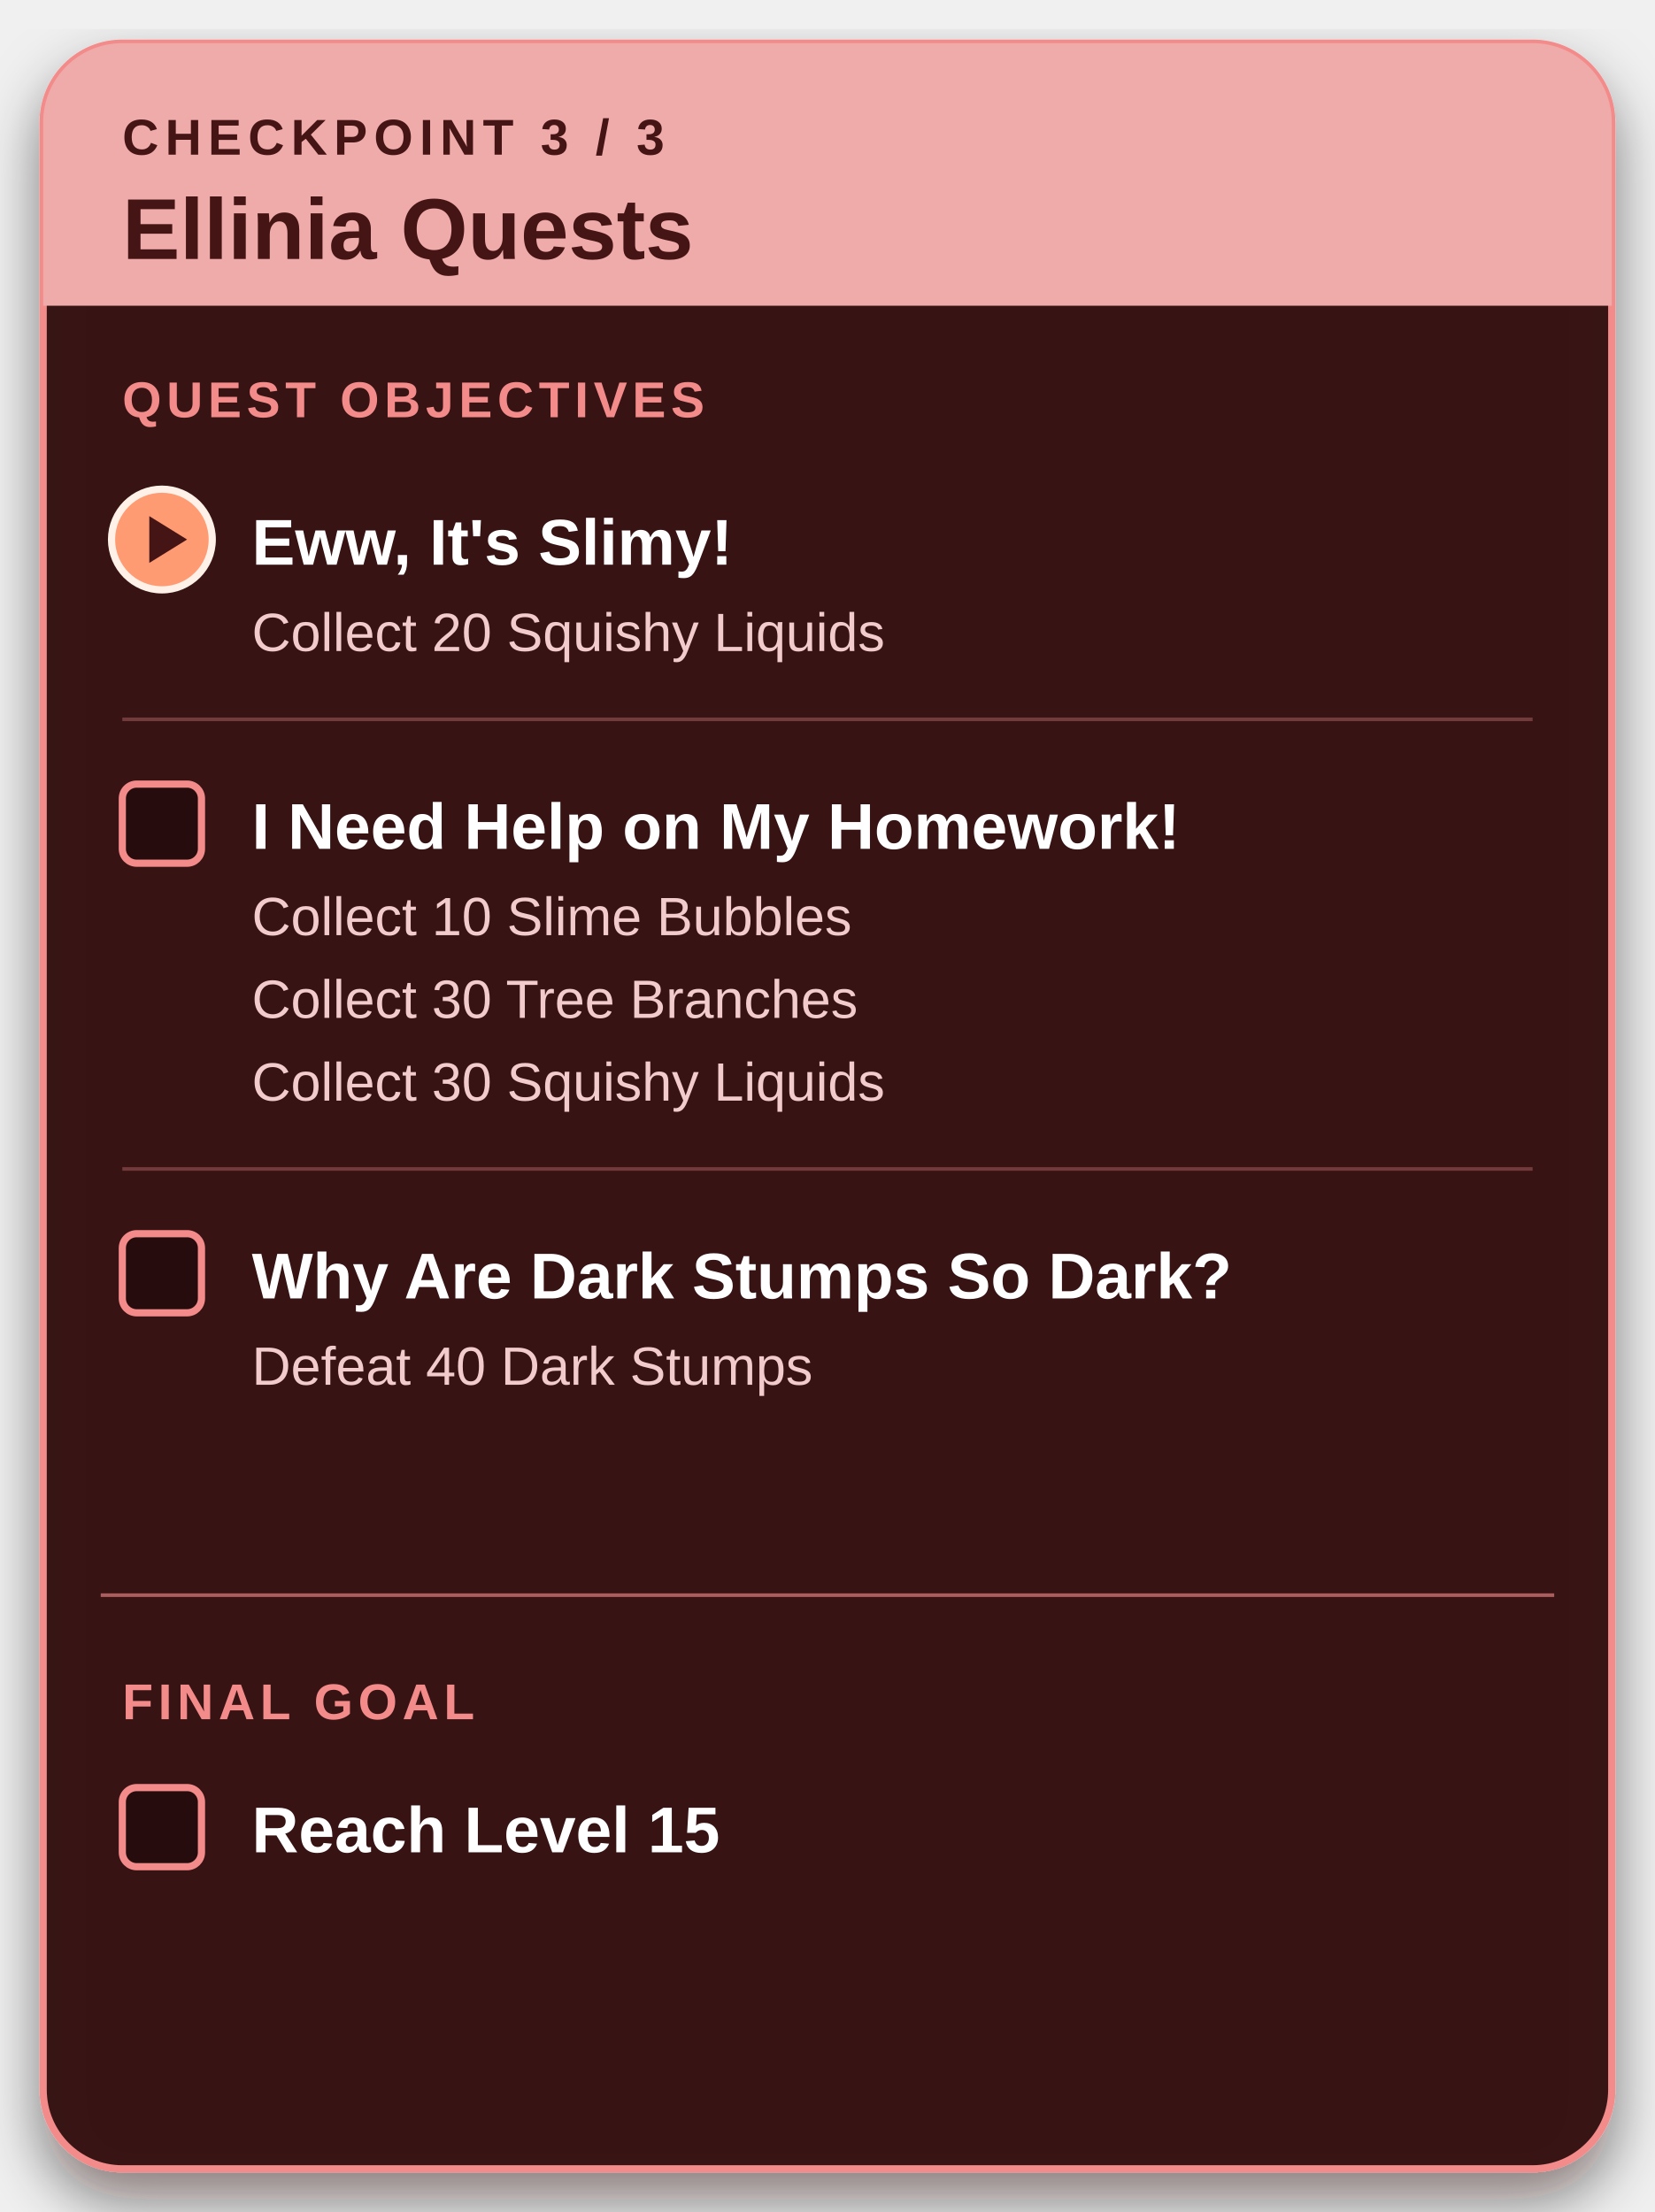
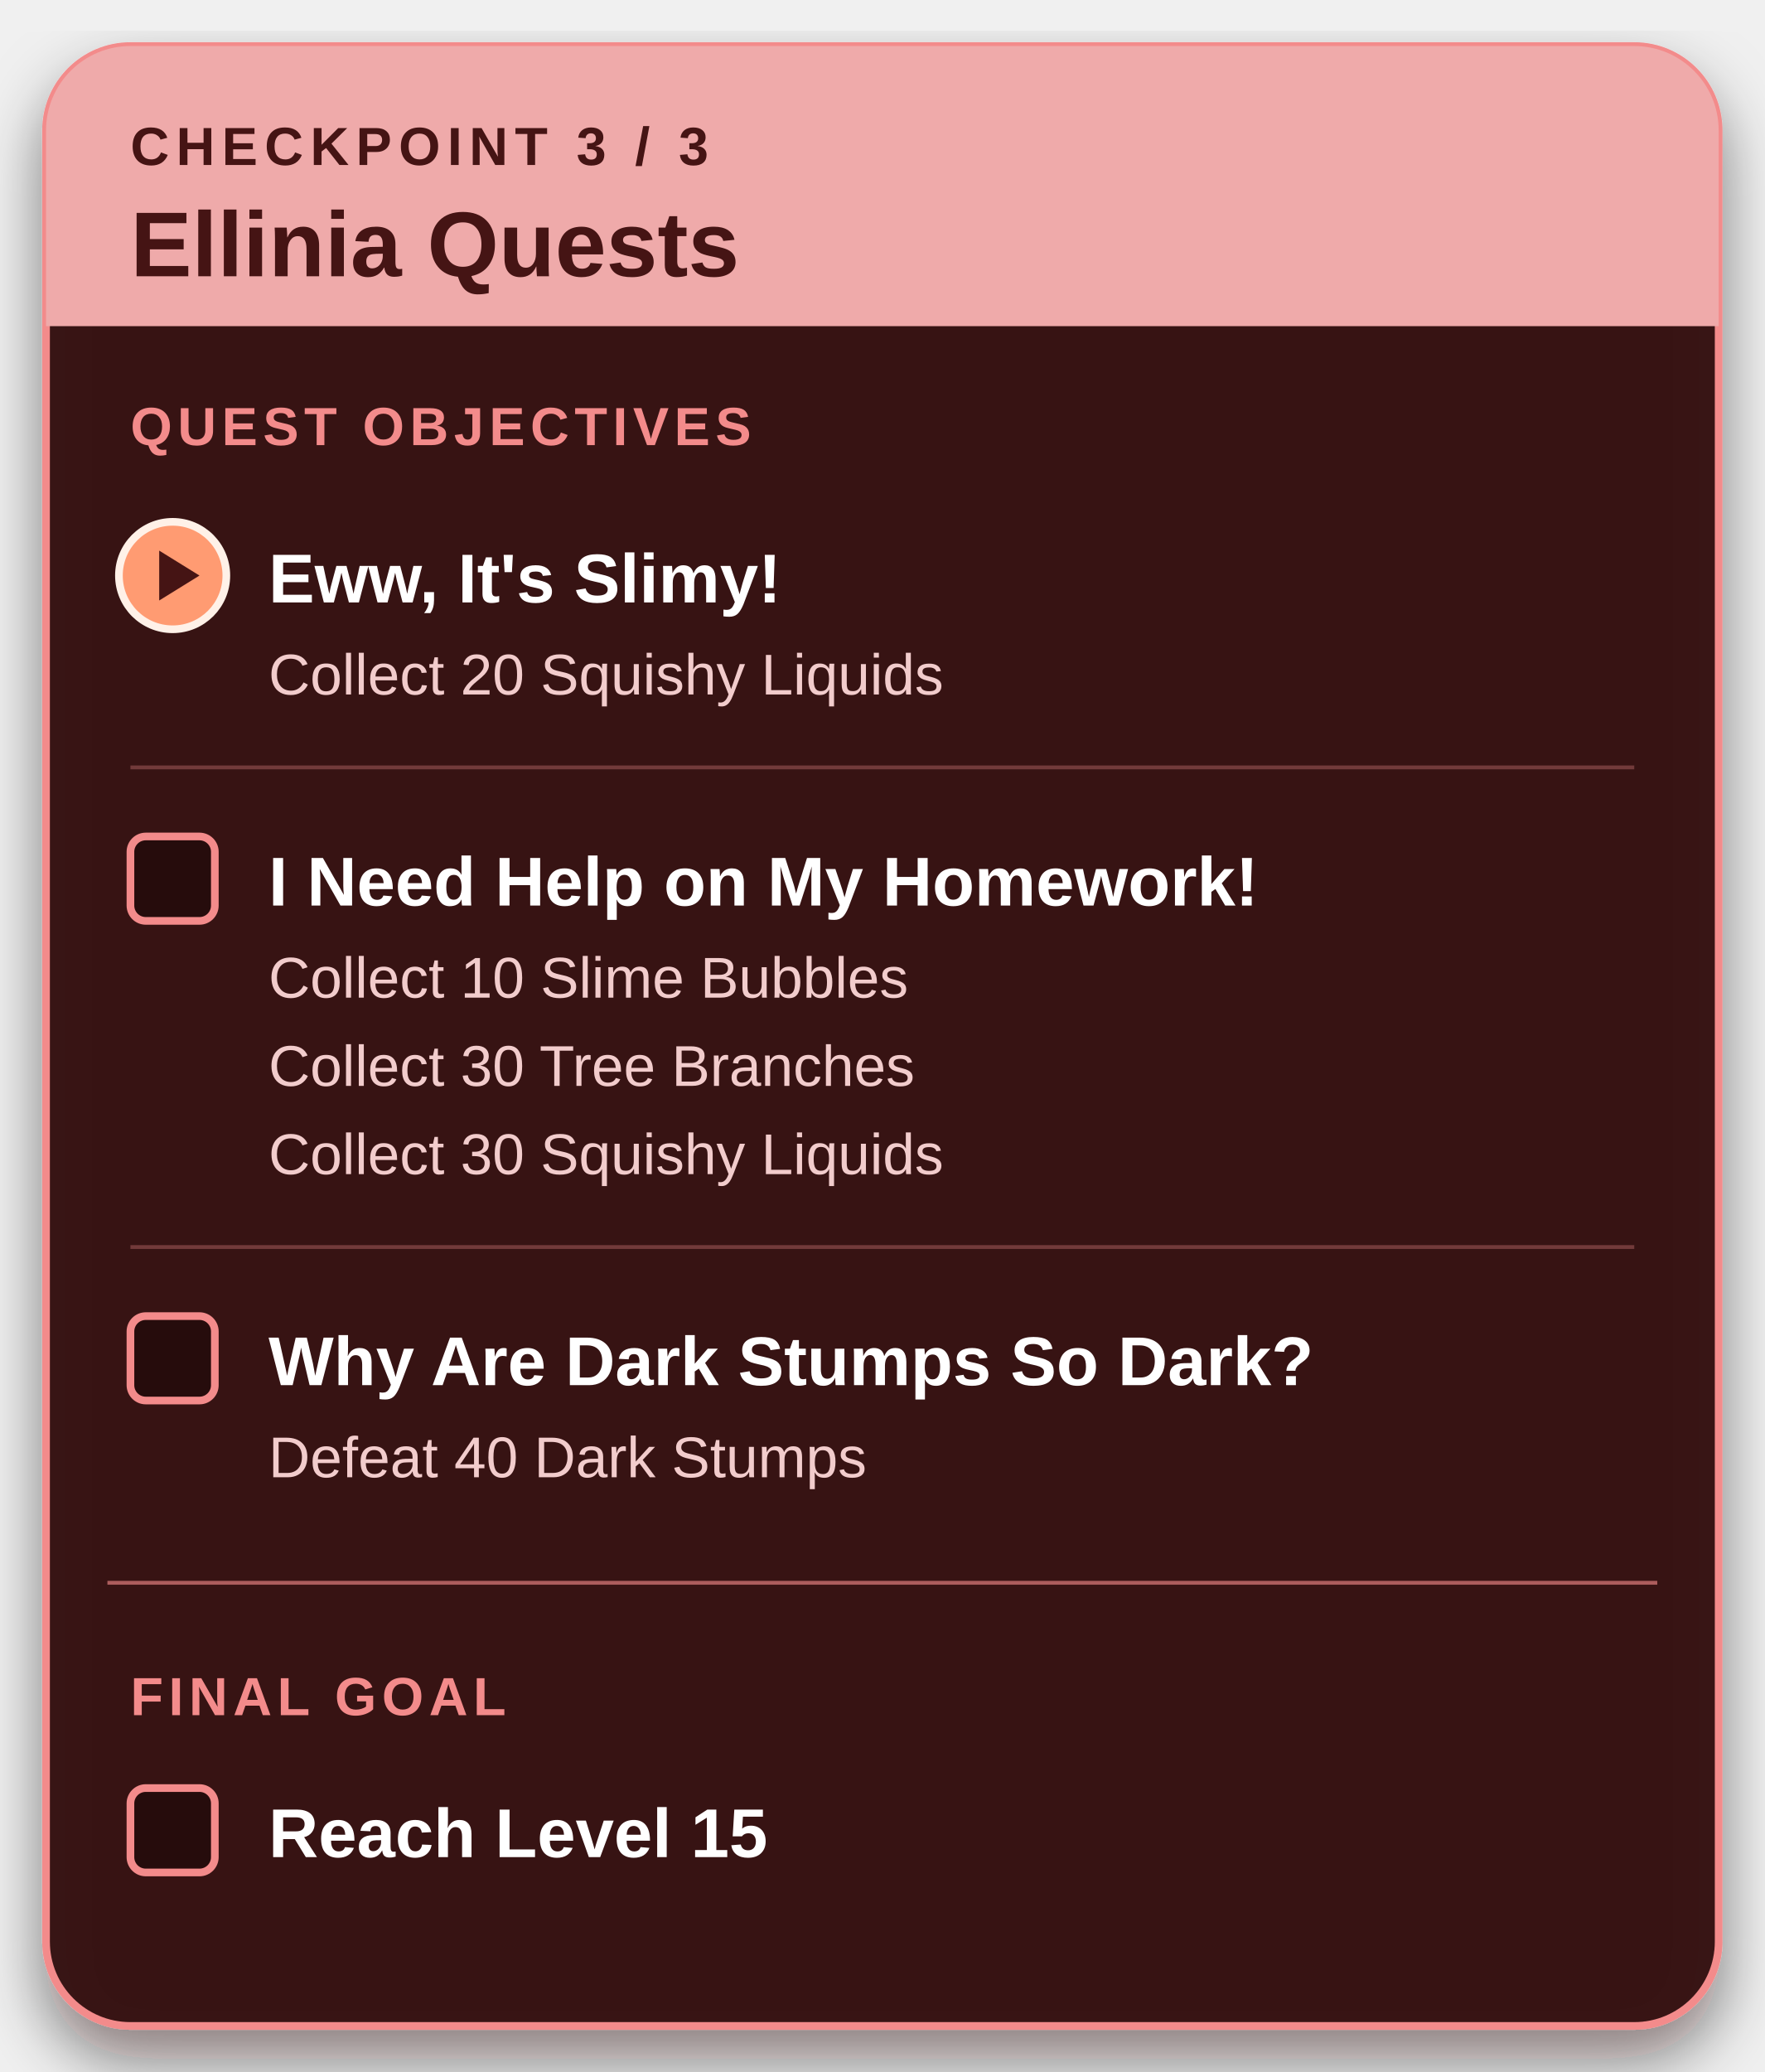
- <svg xmlns="http://www.w3.org/2000/svg" width="460" height="615" viewBox="0 0 460 615">
+ <svg xmlns="http://www.w3.org/2000/svg" width="460" height="540" viewBox="0 0 460 540">
  <defs>
    <filter id="shadow" x="-20%" y="-20%" width="140%" height="150%">
      <feDropShadow dx="0" dy="8" stdDeviation="8" flood-color="#160606" flood-opacity=".5" />
    </filter>
    <style>
      .sans{font-family:"Segoe UI",Arial,sans-serif}.label{font-size:14px;font-weight:800;letter-spacing:1.8px;fill:#451414}.title{font-size:24px;font-weight:800;fill:#451414}.section{font-size:14px;font-weight:800;letter-spacing:1.4px;fill:#f38b8b}.item{font-size:18px;font-weight:700;fill:#fff}.detail{font-size:15px;font-weight:500;fill:#f2cccc}.box{fill:#260c0c;stroke:#f38b8b;stroke-width:2}.rule{stroke:#814343;stroke-width:1;opacity:.8}
    </style>
  </defs>
-   <rect x="12" y="12" width="436" height="591" rx="22" fill="#341010" fill-opacity=".95" stroke="#f38b8b" stroke-width="2" filter="url(#shadow)" />
+   <rect x="12" y="12" width="436" height="516" rx="22" fill="#341010" fill-opacity=".95" stroke="#f38b8b" stroke-width="2" filter="url(#shadow)" />
  <path d="M34 12h392a22 22 0 0 1 22 22v51H12V34a22 22 0 0 1 22-22z" fill="#efaaaa" />
  <text class="sans label" x="34" y="43">CHECKPOINT 3 / 3</text>
  <text class="sans title" x="34" y="72">Ellinia Quests</text>
  <text class="sans section" x="34" y="116">QUEST OBJECTIVES</text>
  <rect class="box" x="34" y="139" width="22" height="22" rx="4" />
  <text class="sans item" x="70" y="157">Eww, It's Slimy!</text>
  <text class="sans detail" x="70" y="181">Collect 20 Squishy Liquids</text>
  <line class="rule" x1="34" y1="200" x2="426" y2="200" />
  <rect class="box" x="34" y="218" width="22" height="22" rx="4" />
  <text class="sans item" x="70" y="236">I Need Help on My Homework!</text>
  <text class="sans detail" x="70" y="260">Collect 10 Slime Bubbles</text>
  <text class="sans detail" x="70" y="283">Collect 30 Tree Branches</text>
  <text class="sans detail" x="70" y="306">Collect 30 Squishy Liquids</text>
  <line class="rule" x1="34" y1="325" x2="426" y2="325" />
  <rect class="box" x="34" y="343" width="22" height="22" rx="4" />
  <text class="sans item" x="70" y="361">Why Are Dark Stumps So Dark?</text>
  <text class="sans detail" x="70" y="385">Defeat 40 Dark Stumps</text>
-   <rect x="28" y="443" width="404" height="1" fill="#f38b8b" opacity=".62" />
-   <text class="sans section" x="34" y="478">FINAL GOAL</text>
-   <rect class="box" x="34" y="497" width="22" height="22" rx="4" />
-   <text class="sans item" x="70" y="515">Reach Level 15</text>
+   <rect x="28" y="412" width="404" height="1" fill="#f38b8b" opacity=".62" />
+   <text class="sans section" x="34" y="447">FINAL GOAL</text>
+   <rect class="box" x="34" y="466" width="22" height="22" rx="4" />
+   <text class="sans item" x="70" y="484">Reach Level 15</text>
  <g aria-label="current objective" transform="translate(45 150)">
    <circle r="14" fill="#ff9b72" stroke="#fff1e8" stroke-width="2" />
    <path d="M-3.5-6.5L7 0-3.5 6.5z" fill="#451414" />
  </g>
</svg>
